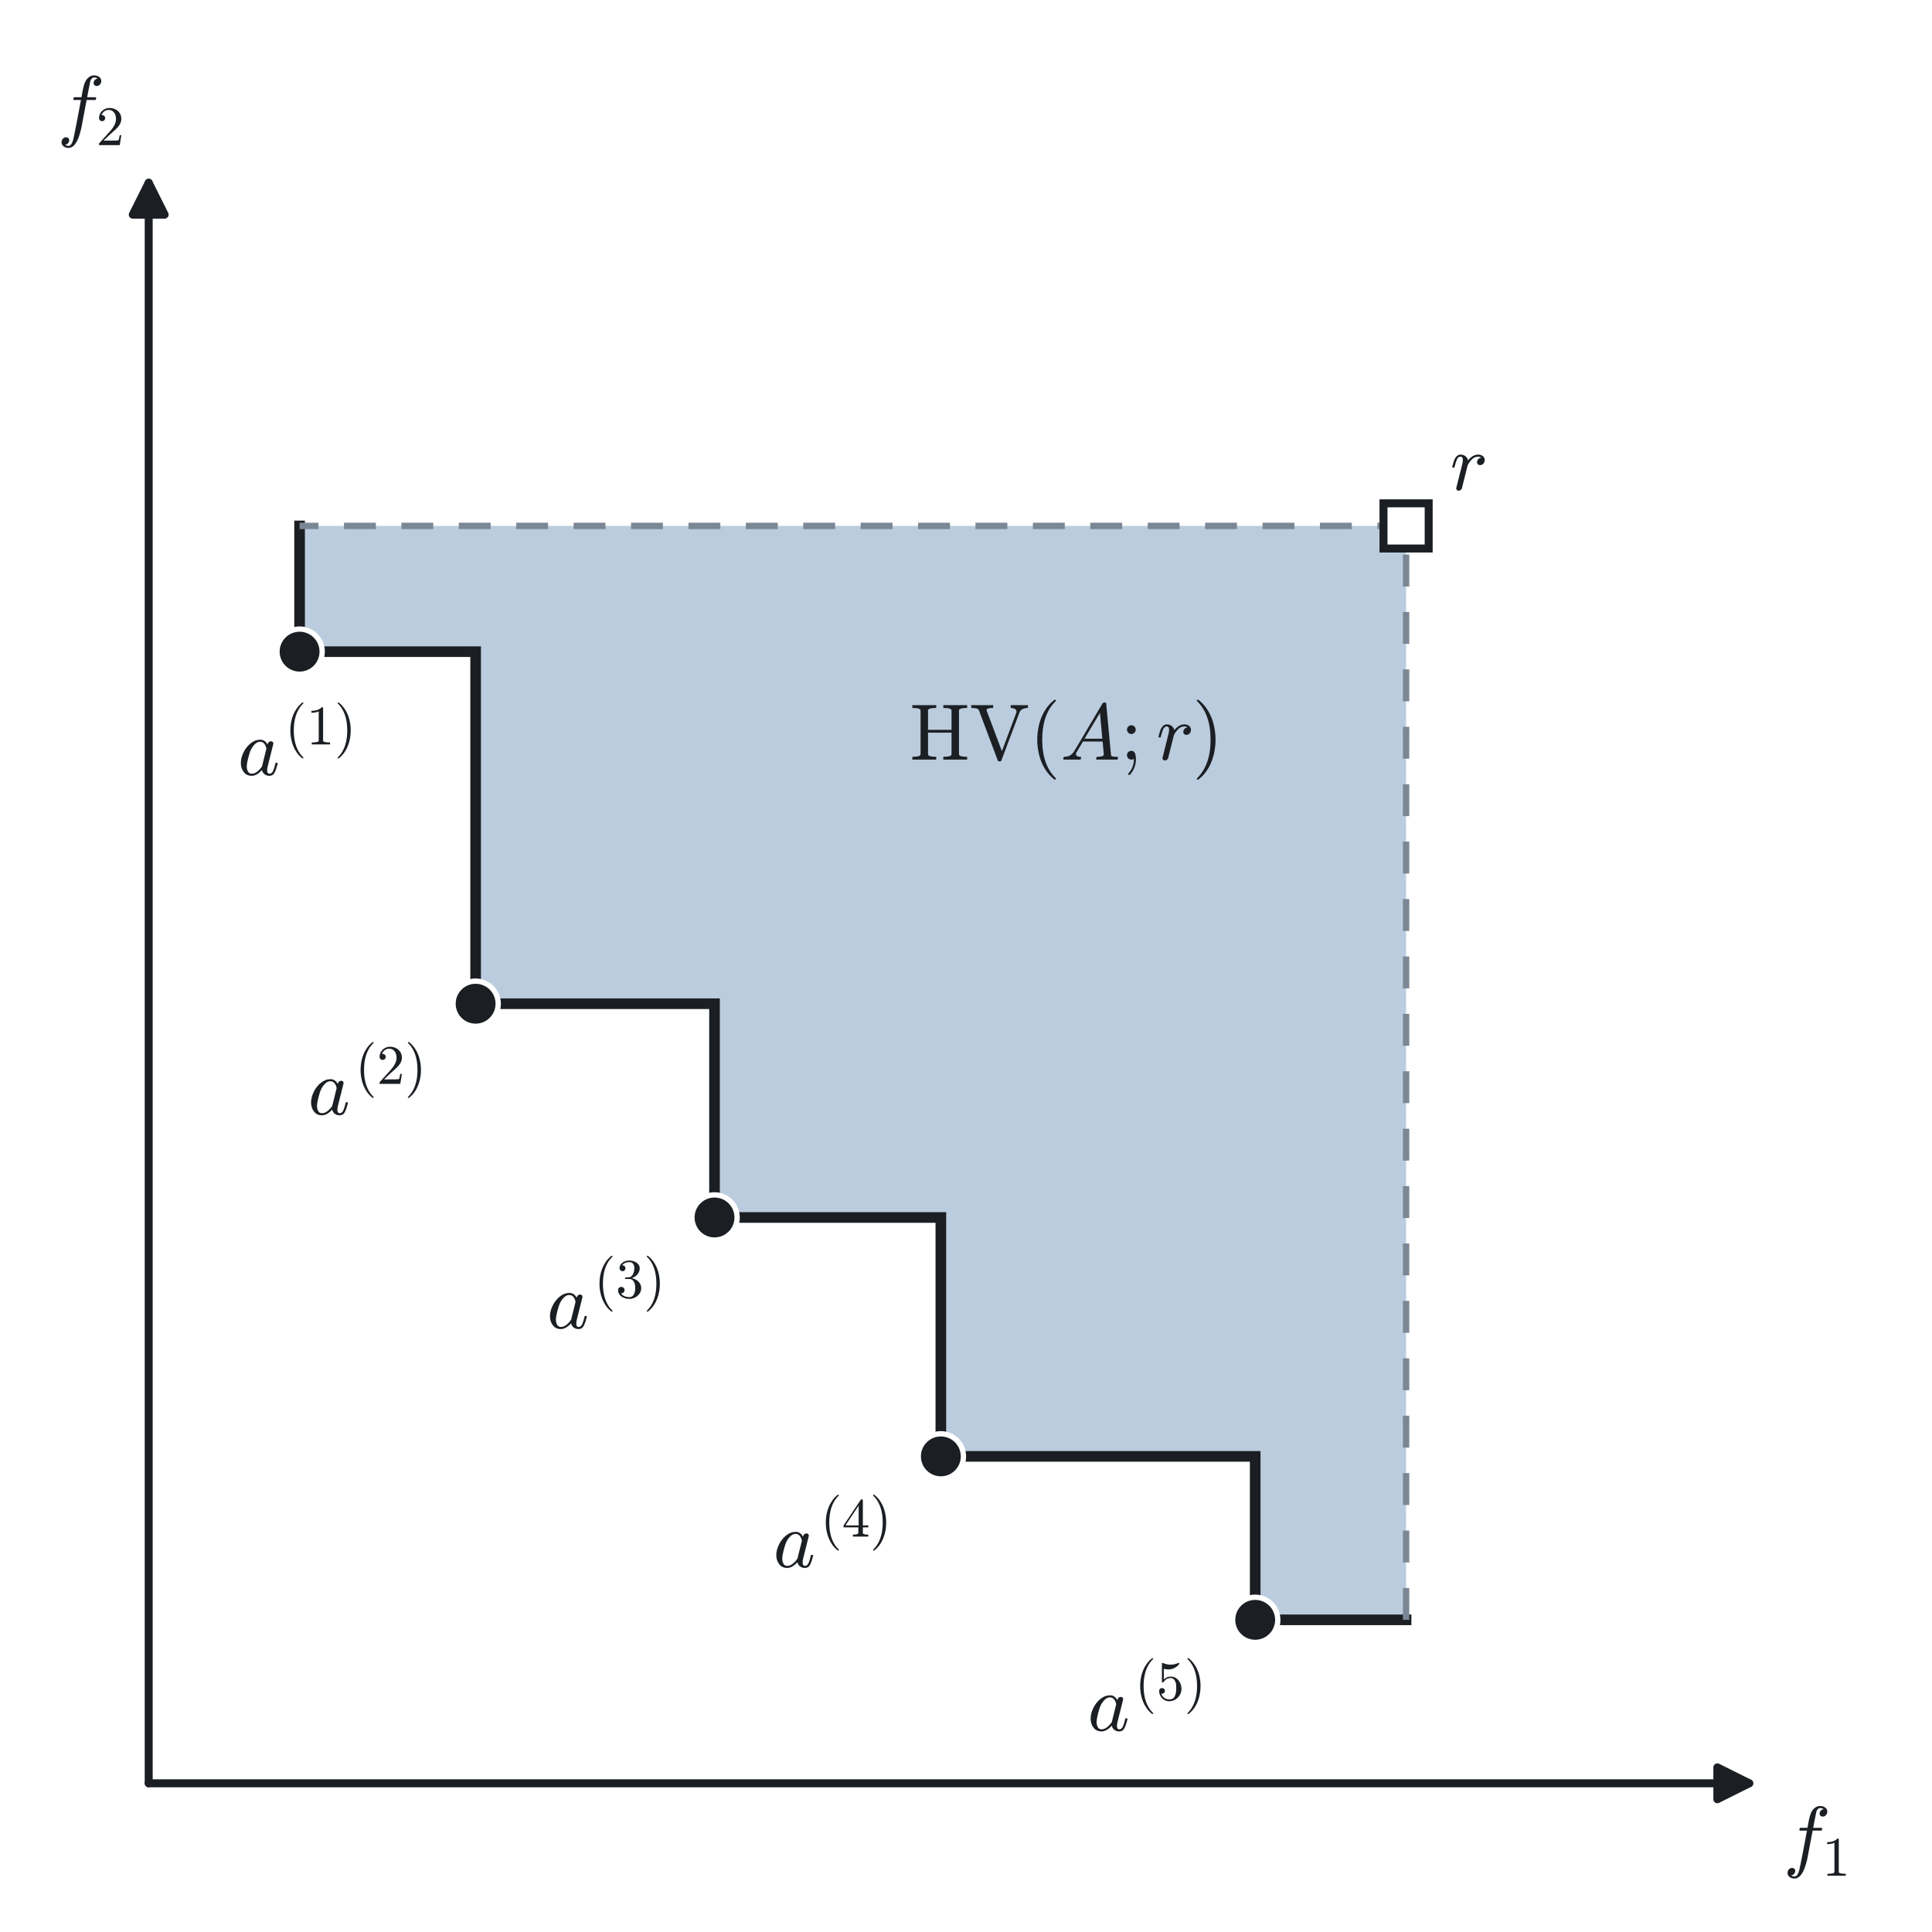
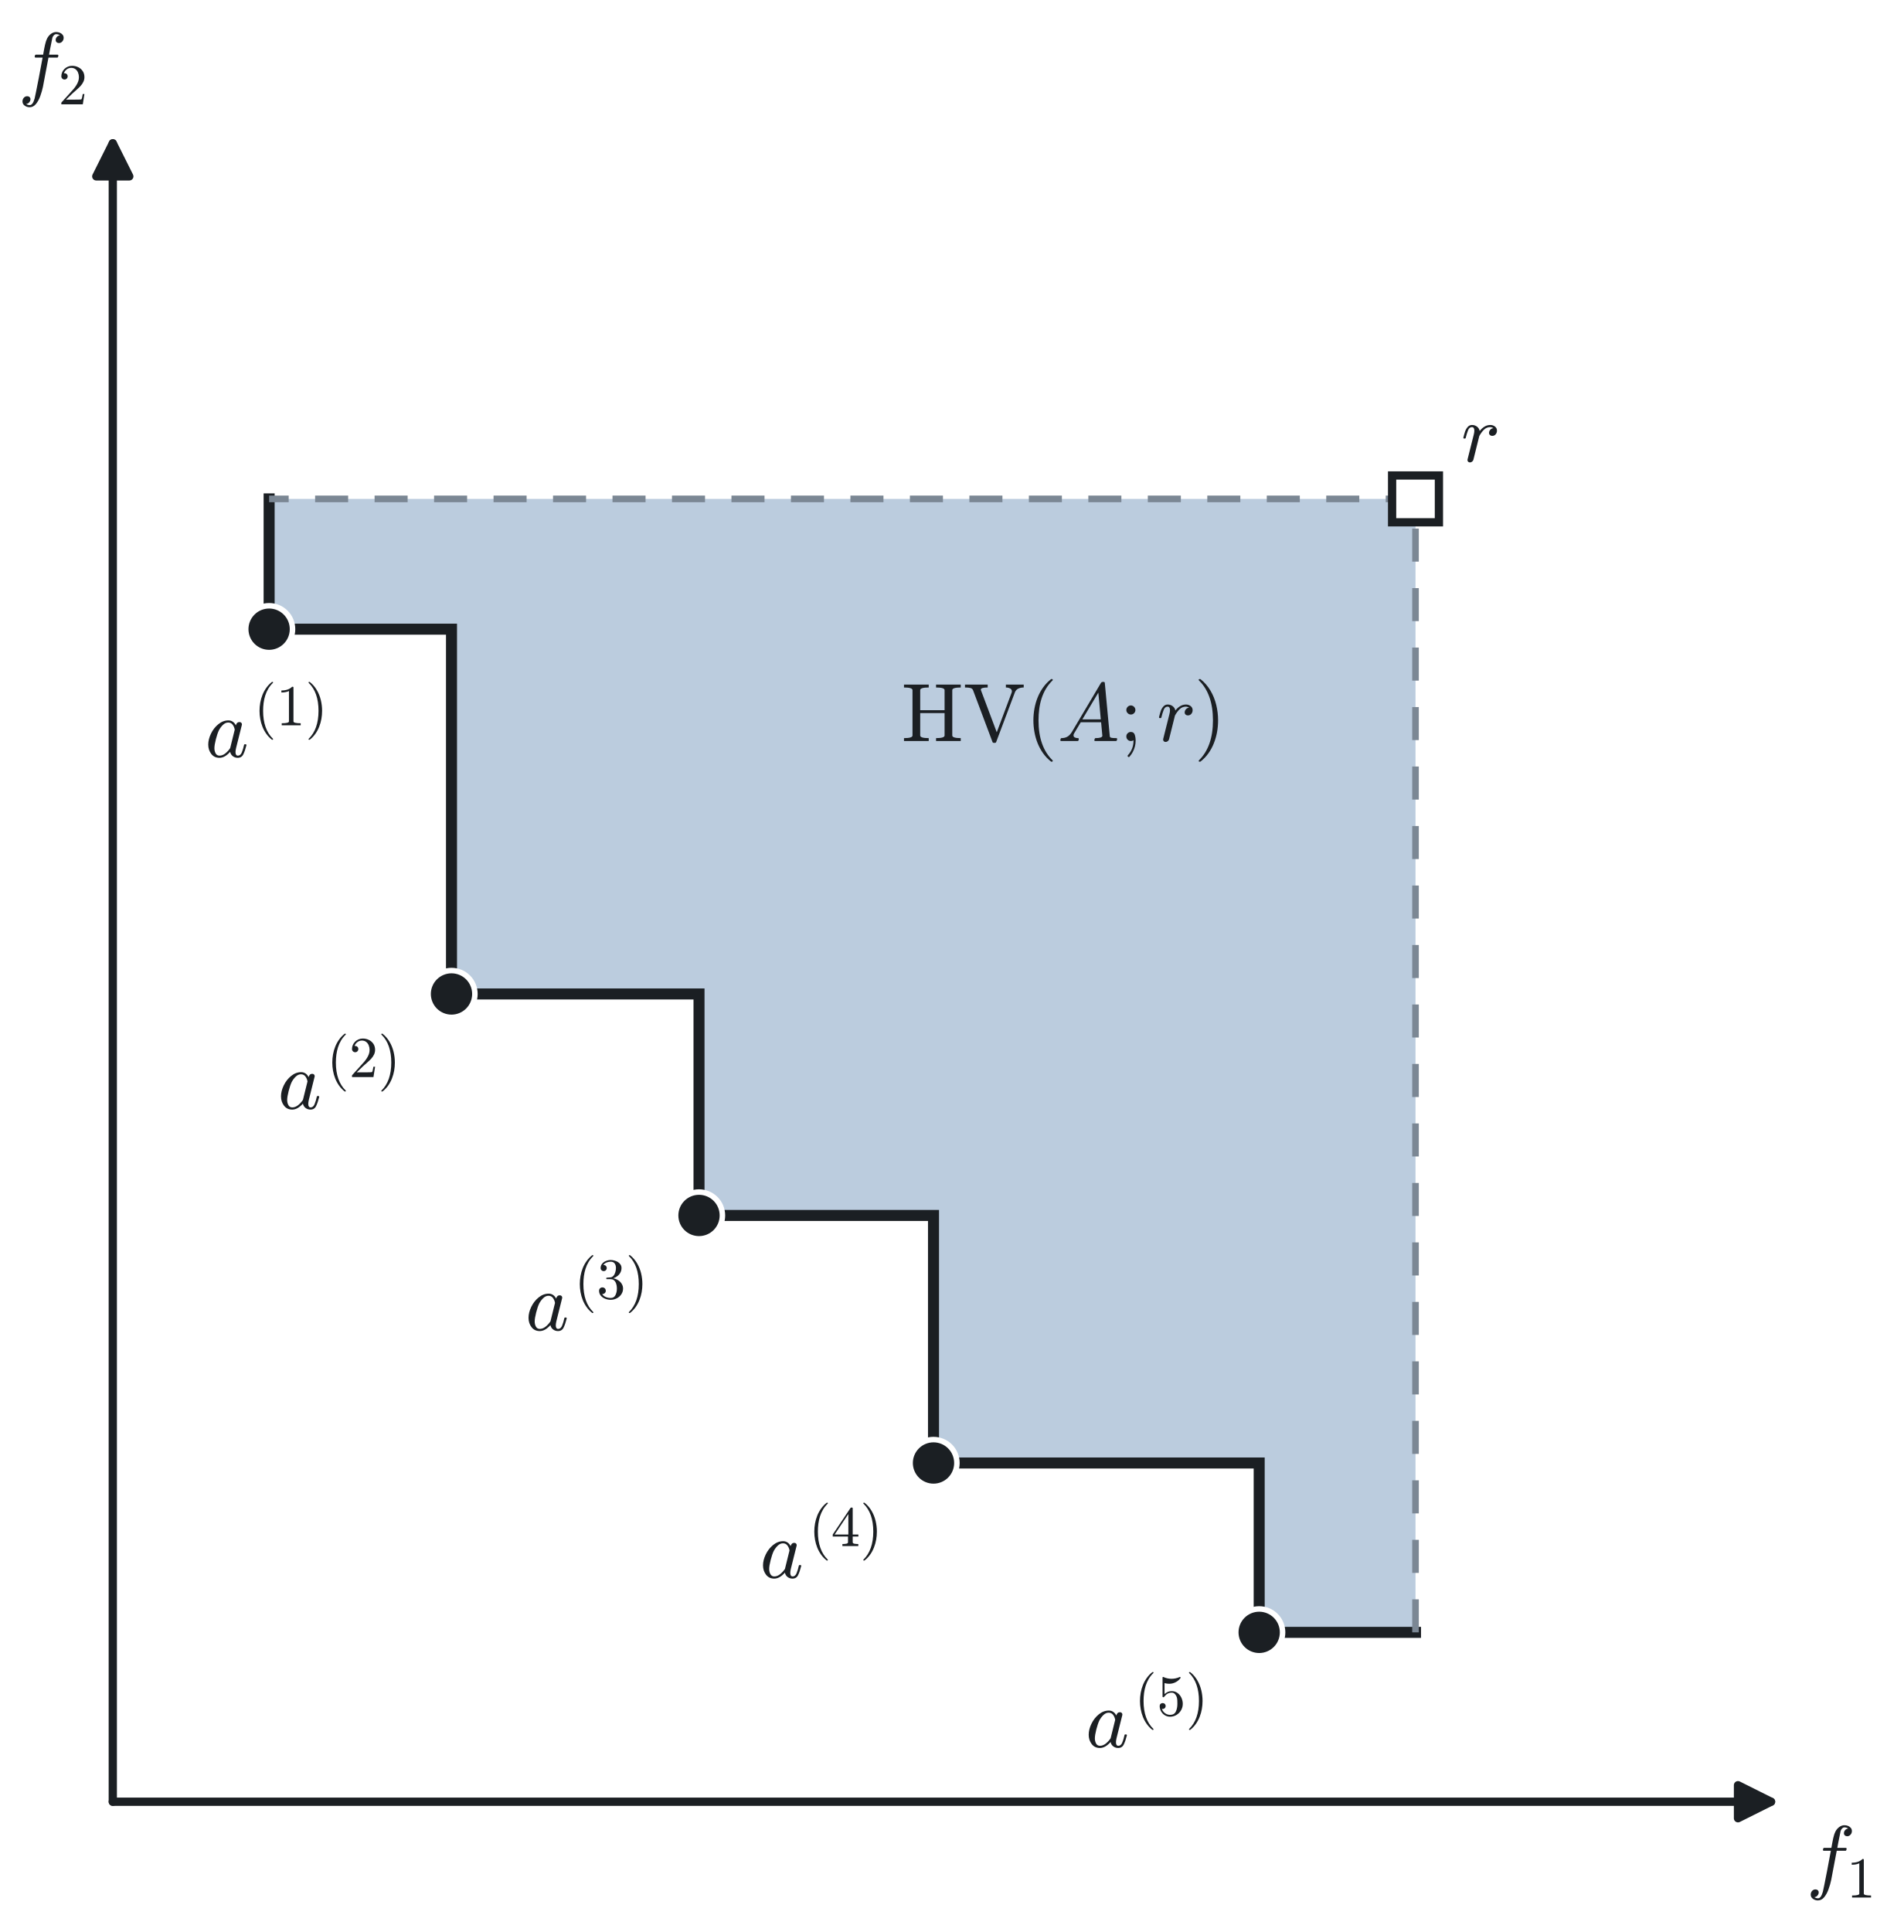
- <svg xmlns="http://www.w3.org/2000/svg" xmlns:xlink="http://www.w3.org/1999/xlink" width="363.456pt" height="363.456pt" viewBox="0 0 363.456 363.456" version="1.1">
+ <svg xmlns="http://www.w3.org/2000/svg" xmlns:xlink="http://www.w3.org/1999/xlink" width="345.586pt" height="350.774pt" viewBox="7.494 8.359 345.586 350.774" version="1.1">
  <defs>
    <style type="text/css">*{stroke-linejoin: round; stroke-linecap: butt}</style>
  </defs>
  <g id="figure_1">
    <g id="patch_1">
      <path d="M 0 363.456  L 363.456 363.456  L 363.456 0  L 0 0  z " style="fill: #ffffff" />
    </g>
    <g id="axes_1">
      <g id="patch_2">
-         <path d="M 56.36 98.938  L 56.36 122.592  L 89.476 122.592  L 89.476 188.824  L 134.419 188.824  L 134.419 229.037  L 176.997 229.037  L 176.997 273.98  L 236.133 273.98  L 236.133 304.731  L 264.518 304.731  L 264.518 98.938  z " clip-path="url(#p2e78b38343)" style="fill: #bbccde" />
+         <path d="M 56.36 98.938  L 56.36 122.592  L 89.476 122.592  L 89.476 188.824  L 134.419 188.824  L 134.419 229.037  L 176.997 229.037  L 176.997 273.98  L 236.133 273.98  L 236.133 304.731  L 264.518 304.731  L 264.518 98.938  z " clip-path="url(#p5b42f21585)" style="fill: #bbccde" />
      </g>
      <g id="line2d_1">
-         <path d="M 56.36 98.938  L 56.36 122.592  L 89.476 122.592  L 89.476 188.824  L 134.419 188.824  L 134.419 229.037  L 176.997 229.037  L 176.997 273.98  L 236.133 273.98  L 236.133 304.731  L 264.518 304.731  " clip-path="url(#p2e78b38343)" style="fill: none; stroke: #1b1f23; stroke-width: 2; stroke-linejoin: miter; stroke-linecap: square" />
+         <path d="M 56.36 98.938  L 56.36 122.592  L 89.476 122.592  L 89.476 188.824  L 134.419 188.824  L 134.419 229.037  L 176.997 229.037  L 176.997 273.98  L 236.133 273.98  L 236.133 304.731  L 264.518 304.731  " clip-path="url(#p5b42f21585)" style="fill: none; stroke: #1b1f23; stroke-width: 2; stroke-linejoin: miter; stroke-linecap: square" />
      </g>
      <g id="line2d_2">
-         <path d="M 264.518 304.731  L 264.518 98.938  L 56.36 98.938  " clip-path="url(#p2e78b38343)" style="fill: none; stroke-dasharray: 6,4.8; stroke-dashoffset: 0; stroke: #7b8794; stroke-width: 1.2" />
+         <path d="M 264.518 304.731  L 264.518 98.938  L 56.36 98.938  " clip-path="url(#p5b42f21585)" style="fill: none; stroke-dasharray: 6,4.8; stroke-dashoffset: 0; stroke: #7b8794; stroke-width: 1.2" />
      </g>
      <g id="text_1">
        <g style="fill: #1b1f23" transform="translate(44.73468 145.8169) scale(0.15 -0.15)">
          <defs>
            <path id="Cmmi10-61" d="M 1113 -72  Q 709 -72 476 233  Q 244 538 244 953  Q 244 1363 456 1803  Q 669 2244 1030 2536  Q 1391 2828 1806 2828  Q 1997 2828 2147 2725  Q 2297 2622 2381 2444  Q 2453 2700 2663 2700  Q 2744 2700 2798 2651  Q 2853 2603 2853 2522  Q 2853 2503 2851 2493  Q 2850 2484 2847 2472  L 2400 684  Q 2356 494 2356 372  Q 2356 97 2541 97  Q 2741 97 2845 351  Q 2950 606 3022 941  Q 3034 978 3072 978  L 3150 978  Q 3175 978 3190 956  Q 3206 934 3206 916  Q 3094 469 2961 198  Q 2828 -72 2528 -72  Q 2313 -72 2147 54  Q 1981 181 1941 391  Q 1528 -72 1113 -72  z M 1119 97  Q 1350 97 1567 270  Q 1784 444 1941 678  Q 1947 684 1947 697  L 2291 2088  L 2297 2106  Q 2259 2334 2132 2498  Q 2006 2663 1791 2663  Q 1575 2663 1389 2486  Q 1203 2309 1075 2069  Q 950 1813 836 1366  Q 722 919 722 672  Q 722 450 817 273  Q 913 97 1119 97  z " transform="scale(0.015625)" />
            <path id="Cmr10-28" d="M 1984 -1588  Q 1628 -1306 1370 -942  Q 1113 -578 948 -165  Q 784 247 703 697  Q 622 1147 622 1600  Q 622 2059 703 2509  Q 784 2959 951 3375  Q 1119 3791 1378 4153  Q 1638 4516 1984 4788  Q 1984 4800 2016 4800  L 2075 4800  Q 2094 4800 2109 4783  Q 2125 4766 2125 4744  Q 2125 4716 2113 4703  Q 1800 4397 1592 4047  Q 1384 3697 1257 3301  Q 1131 2906 1075 2482  Q 1019 2059 1019 1600  Q 1019 -434 2106 -1491  Q 2125 -1509 2125 -1544  Q 2125 -1559 2108 -1579  Q 2091 -1600 2075 -1600  L 2016 -1600  Q 1984 -1600 1984 -1588  z " transform="scale(0.015625)" />
            <path id="Cmr10-31" d="M 594 0  L 594 225  Q 1394 225 1394 428  L 1394 3788  Q 1063 3628 556 3628  L 556 3853  Q 1341 3853 1741 4263  L 1831 4263  Q 1853 4263 1873 4245  Q 1894 4228 1894 4206  L 1894 428  Q 1894 225 2694 225  L 2694 0  L 594 0  z " transform="scale(0.015625)" />
            <path id="Cmr10-29" d="M 416 -1600  Q 359 -1600 359 -1544  Q 359 -1516 372 -1503  Q 1466 -434 1466 1600  Q 1466 3634 384 4691  Q 359 4706 359 4744  Q 359 4766 376 4783  Q 394 4800 416 4800  L 475 4800  Q 494 4800 506 4788  Q 966 4425 1272 3906  Q 1578 3388 1720 2800  Q 1863 2213 1863 1600  Q 1863 1147 1786 708  Q 1709 269 1542 -157  Q 1375 -584 1119 -945  Q 863 -1306 506 -1588  Q 494 -1600 475 -1600  L 416 -1600  z " transform="scale(0.015625)" />
          </defs>
          <use xlink:href="#Cmmi10-61" transform="translate(0 0.235938)" />
          <use xlink:href="#Cmr10-28" transform="translate(59.08648 38.5) scale(0.7)" />
          <use xlink:href="#Cmr10-31" transform="translate(86.25934 38.5) scale(0.7)" />
          <use xlink:href="#Cmr10-29" transform="translate(121.2593 38.5) scale(0.7)" />
        </g>
      </g>
      <g id="text_2">
        <g style="fill: #1b1f23" transform="translate(57.9468 209.6837) scale(0.15 -0.15)">
          <defs>
            <path id="Cmr10-32" d="M 319 0  L 319 172  Q 319 188 331 206  L 1325 1306  Q 1550 1550 1690 1715  Q 1831 1881 1968 2097  Q 2106 2313 2186 2536  Q 2266 2759 2266 3009  Q 2266 3272 2169 3511  Q 2072 3750 1880 3894  Q 1688 4038 1416 4038  Q 1138 4038 916 3870  Q 694 3703 603 3438  Q 628 3444 672 3444  Q 816 3444 917 3347  Q 1019 3250 1019 3097  Q 1019 2950 917 2848  Q 816 2747 672 2747  Q 522 2747 420 2851  Q 319 2956 319 3097  Q 319 3338 409 3548  Q 500 3759 670 3923  Q 841 4088 1055 4175  Q 1269 4263 1509 4263  Q 1875 4263 2190 4108  Q 2506 3953 2690 3670  Q 2875 3388 2875 3009  Q 2875 2731 2753 2481  Q 2631 2231 2440 2026  Q 2250 1822 1953 1562  Q 1656 1303 1563 1216  L 838 519  L 1453 519  Q 1906 519 2211 526  Q 2516 534 2534 550  Q 2609 631 2688 1141  L 2875 1141  L 2694 0  L 319 0  z " transform="scale(0.015625)" />
          </defs>
          <use xlink:href="#Cmmi10-61" transform="translate(0 0.235938)" />
          <use xlink:href="#Cmr10-28" transform="translate(59.08648 38.5) scale(0.7)" />
          <use xlink:href="#Cmr10-32" transform="translate(86.25934 38.5) scale(0.7)" />
          <use xlink:href="#Cmr10-29" transform="translate(121.2593 38.5) scale(0.7)" />
        </g>
      </g>
      <g id="text_3">
        <g style="fill: #1b1f23" transform="translate(102.8902 249.8962) scale(0.15 -0.15)">
          <defs>
            <path id="Cmr10-33" d="M 609 494  Q 759 275 1012 169  Q 1266 63 1556 63  Q 1928 63 2084 380  Q 2241 697 2241 1100  Q 2241 1281 2208 1462  Q 2175 1644 2097 1800  Q 2019 1956 1883 2050  Q 1747 2144 1550 2144  L 1125 2144  Q 1069 2144 1069 2203  L 1069 2259  Q 1069 2309 1125 2309  L 1478 2338  Q 1703 2338 1851 2506  Q 2000 2675 2069 2917  Q 2138 3159 2138 3378  Q 2138 3684 1994 3881  Q 1850 4078 1556 4078  Q 1313 4078 1091 3986  Q 869 3894 738 3706  Q 750 3709 759 3711  Q 769 3713 781 3713  Q 925 3713 1022 3613  Q 1119 3513 1119 3372  Q 1119 3234 1022 3134  Q 925 3034 781 3034  Q 641 3034 541 3134  Q 441 3234 441 3372  Q 441 3647 606 3850  Q 772 4053 1033 4158  Q 1294 4263 1556 4263  Q 1750 4263 1965 4205  Q 2181 4147 2356 4039  Q 2531 3931 2642 3762  Q 2753 3594 2753 3378  Q 2753 3109 2633 2881  Q 2513 2653 2303 2487  Q 2094 2322 1844 2241  Q 2122 2188 2372 2031  Q 2622 1875 2773 1631  Q 2925 1388 2925 1106  Q 2925 753 2731 467  Q 2538 181 2222 20  Q 1906 -141 1556 -141  Q 1256 -141 954 -26  Q 653 88 461 316  Q 269 544 269 863  Q 269 1022 375 1128  Q 481 1234 641 1234  Q 744 1234 830 1186  Q 916 1138 964 1050  Q 1013 963 1013 863  Q 1013 706 903 600  Q 794 494 641 494  L 609 494  z " transform="scale(0.015625)" />
          </defs>
          <use xlink:href="#Cmmi10-61" transform="translate(0 0.235938)" />
          <use xlink:href="#Cmr10-28" transform="translate(59.08648 38.5) scale(0.7)" />
          <use xlink:href="#Cmr10-33" transform="translate(86.25934 38.5) scale(0.7)" />
          <use xlink:href="#Cmr10-29" transform="translate(121.2593 38.5) scale(0.7)" />
        </g>
      </g>
      <g id="text_4">
        <g style="fill: #1b1f23" transform="translate(145.4681 294.8396) scale(0.15 -0.15)">
          <defs>
            <path id="Cmr10-34" d="M 178 1056  L 178 1281  L 2156 4231  Q 2178 4263 2222 4263  L 2316 4263  Q 2388 4263 2388 4191  L 2388 1281  L 3016 1281  L 3016 1056  L 2388 1056  L 2388 428  Q 2388 297 2575 261  Q 2763 225 3009 225  L 3009 0  L 1247 0  L 1247 225  Q 1494 225 1681 261  Q 1869 297 1869 428  L 1869 1056  L 178 1056  z M 391 1281  L 1906 1281  L 1906 3547  L 391 1281  z " transform="scale(0.015625)" />
          </defs>
          <use xlink:href="#Cmmi10-61" transform="translate(0 0.235938)" />
          <use xlink:href="#Cmr10-28" transform="translate(59.08648 38.5) scale(0.7)" />
          <use xlink:href="#Cmr10-34" transform="translate(86.25934 38.5) scale(0.7)" />
          <use xlink:href="#Cmr10-29" transform="translate(121.2593 38.5) scale(0.7)" />
        </g>
      </g>
      <g id="text_5">
        <g style="fill: #1b1f23" transform="translate(204.6041 325.5903) scale(0.15 -0.15)">
          <defs>
            <path id="Cmr10-35" d="M 556 728  Q 622 541 758 387  Q 894 234 1080 148  Q 1266 63 1466 63  Q 1928 63 2103 422  Q 2278 781 2278 1294  Q 2278 1516 2270 1667  Q 2263 1819 2228 1959  Q 2169 2184 2020 2353  Q 1872 2522 1656 2522  Q 1441 2522 1286 2456  Q 1131 2391 1034 2303  Q 938 2216 863 2119  Q 788 2022 769 2016  L 697 2016  Q 681 2016 657 2036  Q 634 2056 634 2075  L 634 4213  Q 634 4228 654 4245  Q 675 4263 697 4263  L 716 4263  Q 1147 4056 1631 4056  Q 2106 4056 2547 4263  L 2566 4263  Q 2588 4263 2606 4247  Q 2625 4231 2625 4213  L 2625 4153  Q 2625 4122 2613 4122  Q 2394 3831 2064 3668  Q 1734 3506 1381 3506  Q 1125 3506 856 3578  L 856 2369  Q 1069 2541 1236 2614  Q 1403 2688 1663 2688  Q 2016 2688 2295 2484  Q 2575 2281 2725 1954  Q 2875 1628 2875 1288  Q 2875 903 2686 575  Q 2497 247 2172 53  Q 1847 -141 1466 -141  Q 1150 -141 886 21  Q 622 184 470 459  Q 319 734 319 1044  Q 319 1188 412 1278  Q 506 1369 647 1369  Q 788 1369 883 1276  Q 978 1184 978 1044  Q 978 906 883 811  Q 788 716 647 716  Q 625 716 597 720  Q 569 725 556 728  z " transform="scale(0.015625)" />
          </defs>
          <use xlink:href="#Cmmi10-61" transform="translate(0 0.235938)" />
          <use xlink:href="#Cmr10-28" transform="translate(59.08648 38.5) scale(0.7)" />
          <use xlink:href="#Cmr10-35" transform="translate(86.25934 38.5) scale(0.7)" />
          <use xlink:href="#Cmr10-29" transform="translate(121.2593 38.5) scale(0.7)" />
        </g>
      </g>
      <g id="text_6">
        <g style="fill: #1b1f23" transform="translate(272.7974 92.26991) scale(0.15 -0.15)">
          <defs>
            <path id="Cmmi10-72" d="M 494 109  Q 494 147 500 166  L 978 2075  Q 1025 2253 1025 2388  Q 1025 2663 838 2663  Q 638 2663 541 2423  Q 444 2184 353 1819  Q 353 1800 334 1789  Q 316 1778 300 1778  L 225 1778  Q 203 1778 187 1801  Q 172 1825 172 1844  Q 241 2122 305 2315  Q 369 2509 505 2668  Q 641 2828 844 2828  Q 1066 2828 1233 2700  Q 1400 2572 1441 2363  Q 1603 2575 1811 2701  Q 2019 2828 2266 2828  Q 2469 2828 2623 2709  Q 2778 2591 2778 2388  Q 2778 2225 2676 2104  Q 2575 1984 2406 1984  Q 2303 1984 2233 2048  Q 2163 2113 2163 2216  Q 2163 2356 2266 2467  Q 2369 2578 2503 2578  Q 2400 2663 2253 2663  Q 1978 2663 1775 2467  Q 1572 2272 1409 1972  L 953 141  Q 931 53 854 -9  Q 778 -72 684 -72  Q 606 -72 550 -22  Q 494 28 494 109  z " transform="scale(0.015625)" />
          </defs>
          <use xlink:href="#Cmmi10-72" transform="translate(0 0.8125)" />
        </g>
      </g>
      <g id="patch_3">
        <path d="M 27.974 335.482  Q 179.363 335.482 329.074 335.482  " style="fill: none; stroke: #1b1f23; stroke-width: 1.5; stroke-linecap: round" />
        <path d="M 323.074 332.482  L 329.074 335.482  L 323.074 338.482  z " style="fill: #1b1f23; stroke: #1b1f23; stroke-width: 1.5; stroke-linecap: round" />
      </g>
      <g id="patch_4">
        <path d="M 27.974 335.482  Q 27.974 184.093 27.974 34.382  " style="fill: none; stroke: #1b1f23; stroke-width: 1.5; stroke-linecap: round" />
        <path d="M 24.974 40.382  L 27.974 34.382  L 30.974 40.382  z " style="fill: #1b1f23; stroke: #1b1f23; stroke-width: 1.5; stroke-linecap: round" />
      </g>
      <g id="text_7">
        <g style="fill: #1b1f23" transform="translate(335.4816 350.3969) scale(0.15 -0.15)">
          <defs>
            <path id="Cmmi10-66" d="M 622 -1056  Q 741 -1147 909 -1147  Q 1138 -1147 1281 -641  Q 1341 -397 1606 966  L 1900 2534  L 1350 2534  Q 1288 2534 1288 2619  Q 1313 2759 1369 2759  L 1941 2759  L 2016 3175  Q 2053 3369 2084 3508  Q 2116 3647 2152 3765  Q 2188 3884 2259 4031  Q 2369 4241 2555 4377  Q 2741 4513 2956 4513  Q 3097 4513 3230 4461  Q 3363 4409 3447 4306  Q 3531 4203 3531 4063  Q 3531 3900 3423 3779  Q 3316 3659 3163 3659  Q 3059 3659 2986 3723  Q 2913 3788 2913 3891  Q 2913 4031 3008 4136  Q 3103 4241 3244 4256  Q 3125 4347 2950 4347  Q 2853 4347 2767 4256  Q 2681 4166 2656 4063  Q 2616 3900 2478 3181  L 2400 2759  L 3059 2759  Q 3122 2759 3122 2675  Q 3119 2659 3109 2620  Q 3100 2581 3083 2557  Q 3066 2534 3041 2534  L 2356 2534  L 2059 972  Q 2003 631 1929 279  Q 1856 -72 1723 -442  Q 1591 -813 1384 -1063  Q 1178 -1313 897 -1313  Q 681 -1313 511 -1189  Q 341 -1066 341 -863  Q 341 -700 445 -579  Q 550 -459 709 -459  Q 816 -459 887 -523  Q 959 -588 959 -691  Q 959 -828 857 -942  Q 756 -1056 622 -1056  z " transform="scale(0.015625)" />
          </defs>
          <use xlink:href="#Cmmi10-66" transform="translate(0 0.484375)" />
          <use xlink:href="#Cmr10-31" transform="translate(48.87695 -16.52188) scale(0.7)" />
        </g>
      </g>
      <g id="text_8">
        <g style="fill: #1b1f23" transform="translate(10.77624 24.8244) scale(0.15 -0.15)">
          <use xlink:href="#Cmmi10-66" transform="translate(0 0.484375)" />
          <use xlink:href="#Cmr10-32" transform="translate(48.87695 -16.52188) scale(0.7)" />
        </g>
      </g>
      <g id="line2d_3">
        <defs>
-           <path id="mc0eecbb172" d="M 0 4.25  C 1.127 4.25 2.208 3.802 3.005 3.005  C 3.802 2.208 4.25 1.127 4.25 0  C 4.25 -1.127 3.802 -2.208 3.005 -3.005  C 2.208 -3.802 1.127 -4.25 0 -4.25  C -1.127 -4.25 -2.208 -3.802 -3.005 -3.005  C -3.802 -2.208 -4.25 -1.127 -4.25 0  C -4.25 1.127 -3.802 2.208 -3.005 3.005  C -2.208 3.802 -1.127 4.25 0 4.25  z " style="stroke: #ffffff" />
+           <path id="m6e5f5e52b3" d="M 0 4.25  C 1.127 4.25 2.208 3.802 3.005 3.005  C 3.802 2.208 4.25 1.127 4.25 0  C 4.25 -1.127 3.802 -2.208 3.005 -3.005  C 2.208 -3.802 1.127 -4.25 0 -4.25  C -1.127 -4.25 -2.208 -3.802 -3.005 -3.005  C -3.802 -2.208 -4.25 -1.127 -4.25 0  C -4.25 1.127 -3.802 2.208 -3.005 3.005  C -2.208 3.802 -1.127 4.25 0 4.25  z " style="stroke: #ffffff" />
        </defs>
-         <g clip-path="url(#p2e78b38343)">
-           <use xlink:href="#mc0eecbb172" x="56.36" y="122.592" style="fill: #1b1f23; stroke: #ffffff" />
+         <g clip-path="url(#p5b42f21585)">
+           <use xlink:href="#m6e5f5e52b3" x="56.36" y="122.592" style="fill: #1b1f23; stroke: #ffffff" />
        </g>
      </g>
      <g id="line2d_4">
-         <g clip-path="url(#p2e78b38343)">
-           <use xlink:href="#mc0eecbb172" x="89.476" y="188.824" style="fill: #1b1f23; stroke: #ffffff" />
+         <g clip-path="url(#p5b42f21585)">
+           <use xlink:href="#m6e5f5e52b3" x="89.476" y="188.824" style="fill: #1b1f23; stroke: #ffffff" />
        </g>
      </g>
      <g id="line2d_5">
-         <g clip-path="url(#p2e78b38343)">
-           <use xlink:href="#mc0eecbb172" x="134.419" y="229.037" style="fill: #1b1f23; stroke: #ffffff" />
+         <g clip-path="url(#p5b42f21585)">
+           <use xlink:href="#m6e5f5e52b3" x="134.419" y="229.037" style="fill: #1b1f23; stroke: #ffffff" />
        </g>
      </g>
      <g id="line2d_6">
-         <g clip-path="url(#p2e78b38343)">
-           <use xlink:href="#mc0eecbb172" x="176.997" y="273.98" style="fill: #1b1f23; stroke: #ffffff" />
+         <g clip-path="url(#p5b42f21585)">
+           <use xlink:href="#m6e5f5e52b3" x="176.997" y="273.98" style="fill: #1b1f23; stroke: #ffffff" />
        </g>
      </g>
      <g id="line2d_7">
-         <g clip-path="url(#p2e78b38343)">
-           <use xlink:href="#mc0eecbb172" x="236.133" y="304.731" style="fill: #1b1f23; stroke: #ffffff" />
+         <g clip-path="url(#p5b42f21585)">
+           <use xlink:href="#m6e5f5e52b3" x="236.133" y="304.731" style="fill: #1b1f23; stroke: #ffffff" />
        </g>
      </g>
      <g id="line2d_8">
        <defs>
-           <path id="m887c740195" d="M -4.25 4.25  L 4.25 4.25  L 4.25 -4.25  L -4.25 -4.25  z " style="stroke: #1b1f23; stroke-width: 1.5; stroke-linejoin: miter" />
+           <path id="mb29c7fa276" d="M -4.25 4.25  L 4.25 4.25  L 4.25 -4.25  L -4.25 -4.25  z " style="stroke: #1b1f23; stroke-width: 1.5; stroke-linejoin: miter" />
        </defs>
-         <g clip-path="url(#p2e78b38343)">
-           <use xlink:href="#m887c740195" x="264.518" y="98.938" style="fill: #ffffff; stroke: #1b1f23; stroke-width: 1.5; stroke-linejoin: miter" />
+         <g clip-path="url(#p5b42f21585)">
+           <use xlink:href="#mb29c7fa276" x="264.518" y="98.938" style="fill: #ffffff; stroke: #1b1f23; stroke-width: 1.5; stroke-linejoin: miter" />
        </g>
      </g>
      <g id="text_9">
        <g style="fill: #1b1f23" transform="translate(171.1765 142.9001) scale(0.15 -0.15)">
          <defs>
            <path id="Cmr10-48" d="M 197 0  L 197 225  Q 856 225 856 428  L 856 3944  Q 856 4147 197 4147  L 197 4372  L 2113 4372  L 2113 4147  Q 1453 4147 1453 3944  L 1453 2388  L 3341 2388  L 3341 3944  Q 3341 4147 2681 4147  L 2681 4372  L 4594 4372  L 4594 4147  Q 3938 4147 3938 3944  L 3938 428  Q 3938 225 4594 225  L 4594 0  L 2681 0  L 2681 225  Q 3341 225 3341 428  L 3341 2163  L 1453 2163  L 1453 428  Q 1453 225 2113 225  L 2113 0  L 197 0  z " transform="scale(0.015625)" />
            <path id="Cmr10-56" d="M 2253 -72  L 744 3944  Q 688 4078 528 4112  Q 369 4147 122 4147  L 122 4372  L 1881 4372  L 1881 4147  Q 1350 4147 1350 3981  Q 1353 3972 1354 3964  Q 1356 3956 1356 3944  L 2584 678  L 3744 3769  Q 3756 3794 3756 3847  Q 3756 4003 3612 4075  Q 3469 4147 3291 4147  L 3291 4372  L 4672 4372  L 4672 4147  Q 4431 4147 4248 4058  Q 4066 3969 3988 3769  L 2541 -72  Q 2522 -141 2438 -141  L 2356 -141  Q 2272 -141 2253 -72  z " transform="scale(0.015625)" />
            <path id="Cmmi10-41" d="M 288 0  Q 225 0 225 84  Q 250 225 306 225  Q 566 225 755 328  Q 944 431 1081 647  Q 1094 659 1094 659  L 3378 4513  Q 3428 4581 3500 4581  L 3584 4581  Q 3603 4581 3622 4573  Q 3641 4566 3655 4548  Q 3669 4531 3669 4513  L 4056 378  Q 4056 350 4084 294  Q 4147 225 4563 225  Q 4628 225 4628 141  Q 4606 56 4592 28  Q 4578 0 4519 0  L 2919 0  Q 2859 0 2859 84  Q 2894 225 2944 225  Q 3450 225 3481 397  L 3384 1453  L 1806 1453  L 1294 594  Q 1247 525 1247 434  Q 1247 322 1355 273  Q 1463 225 1594 225  Q 1656 225 1656 141  Q 1634 50 1621 25  Q 1609 0 1550 0  L 288 0  z M 1931 1678  L 3359 1678  L 3169 3750  L 1931 1678  z " transform="scale(0.015625)" />
            <path id="Cmr10-3b" d="M 634 -1153  Q 634 -1125 647 -1113  Q 1094 -628 1094 25  L 1094 56  Q 1000 0 891 0  Q 744 0 641 103  Q 538 206 538 353  Q 538 503 641 603  Q 744 703 891 703  Q 1113 703 1186 498  Q 1259 294 1259 25  Q 1259 -200 1204 -419  Q 1150 -638 1039 -847  Q 928 -1056 775 -1222  Q 756 -1241 728 -1241  Q 697 -1241 665 -1212  Q 634 -1184 634 -1153  z M 538 2406  Q 538 2497 584 2578  Q 631 2659 714 2709  Q 797 2759 891 2759  Q 981 2759 1064 2709  Q 1147 2659 1194 2578  Q 1241 2497 1241 2406  Q 1241 2263 1139 2158  Q 1038 2053 891 2053  Q 747 2053 642 2158  Q 538 2263 538 2406  z " transform="scale(0.015625)" />
          </defs>
          <use xlink:href="#Cmr10-48" />
          <use xlink:href="#Cmr10-56" transform="translate(75 0)" />
          <use xlink:href="#Cmr10-28" transform="translate(150 0)" />
          <use xlink:href="#Cmmi10-41" transform="translate(188.8184 0)" />
          <use xlink:href="#Cmr10-3b" transform="translate(263.8184 0)" />
          <use xlink:href="#Cmmi10-72" transform="translate(309.0625 0)" />
          <use xlink:href="#Cmr10-29" transform="translate(354.1797 0)" />
        </g>
      </g>
    </g>
  </g>
  <defs>
-     <clipPath id="p2e78b38343">
+     <clipPath id="p5b42f21585">
      <rect x="4.32" y="4.32" width="354.816" height="354.816" />
    </clipPath>
  </defs>
</svg>
